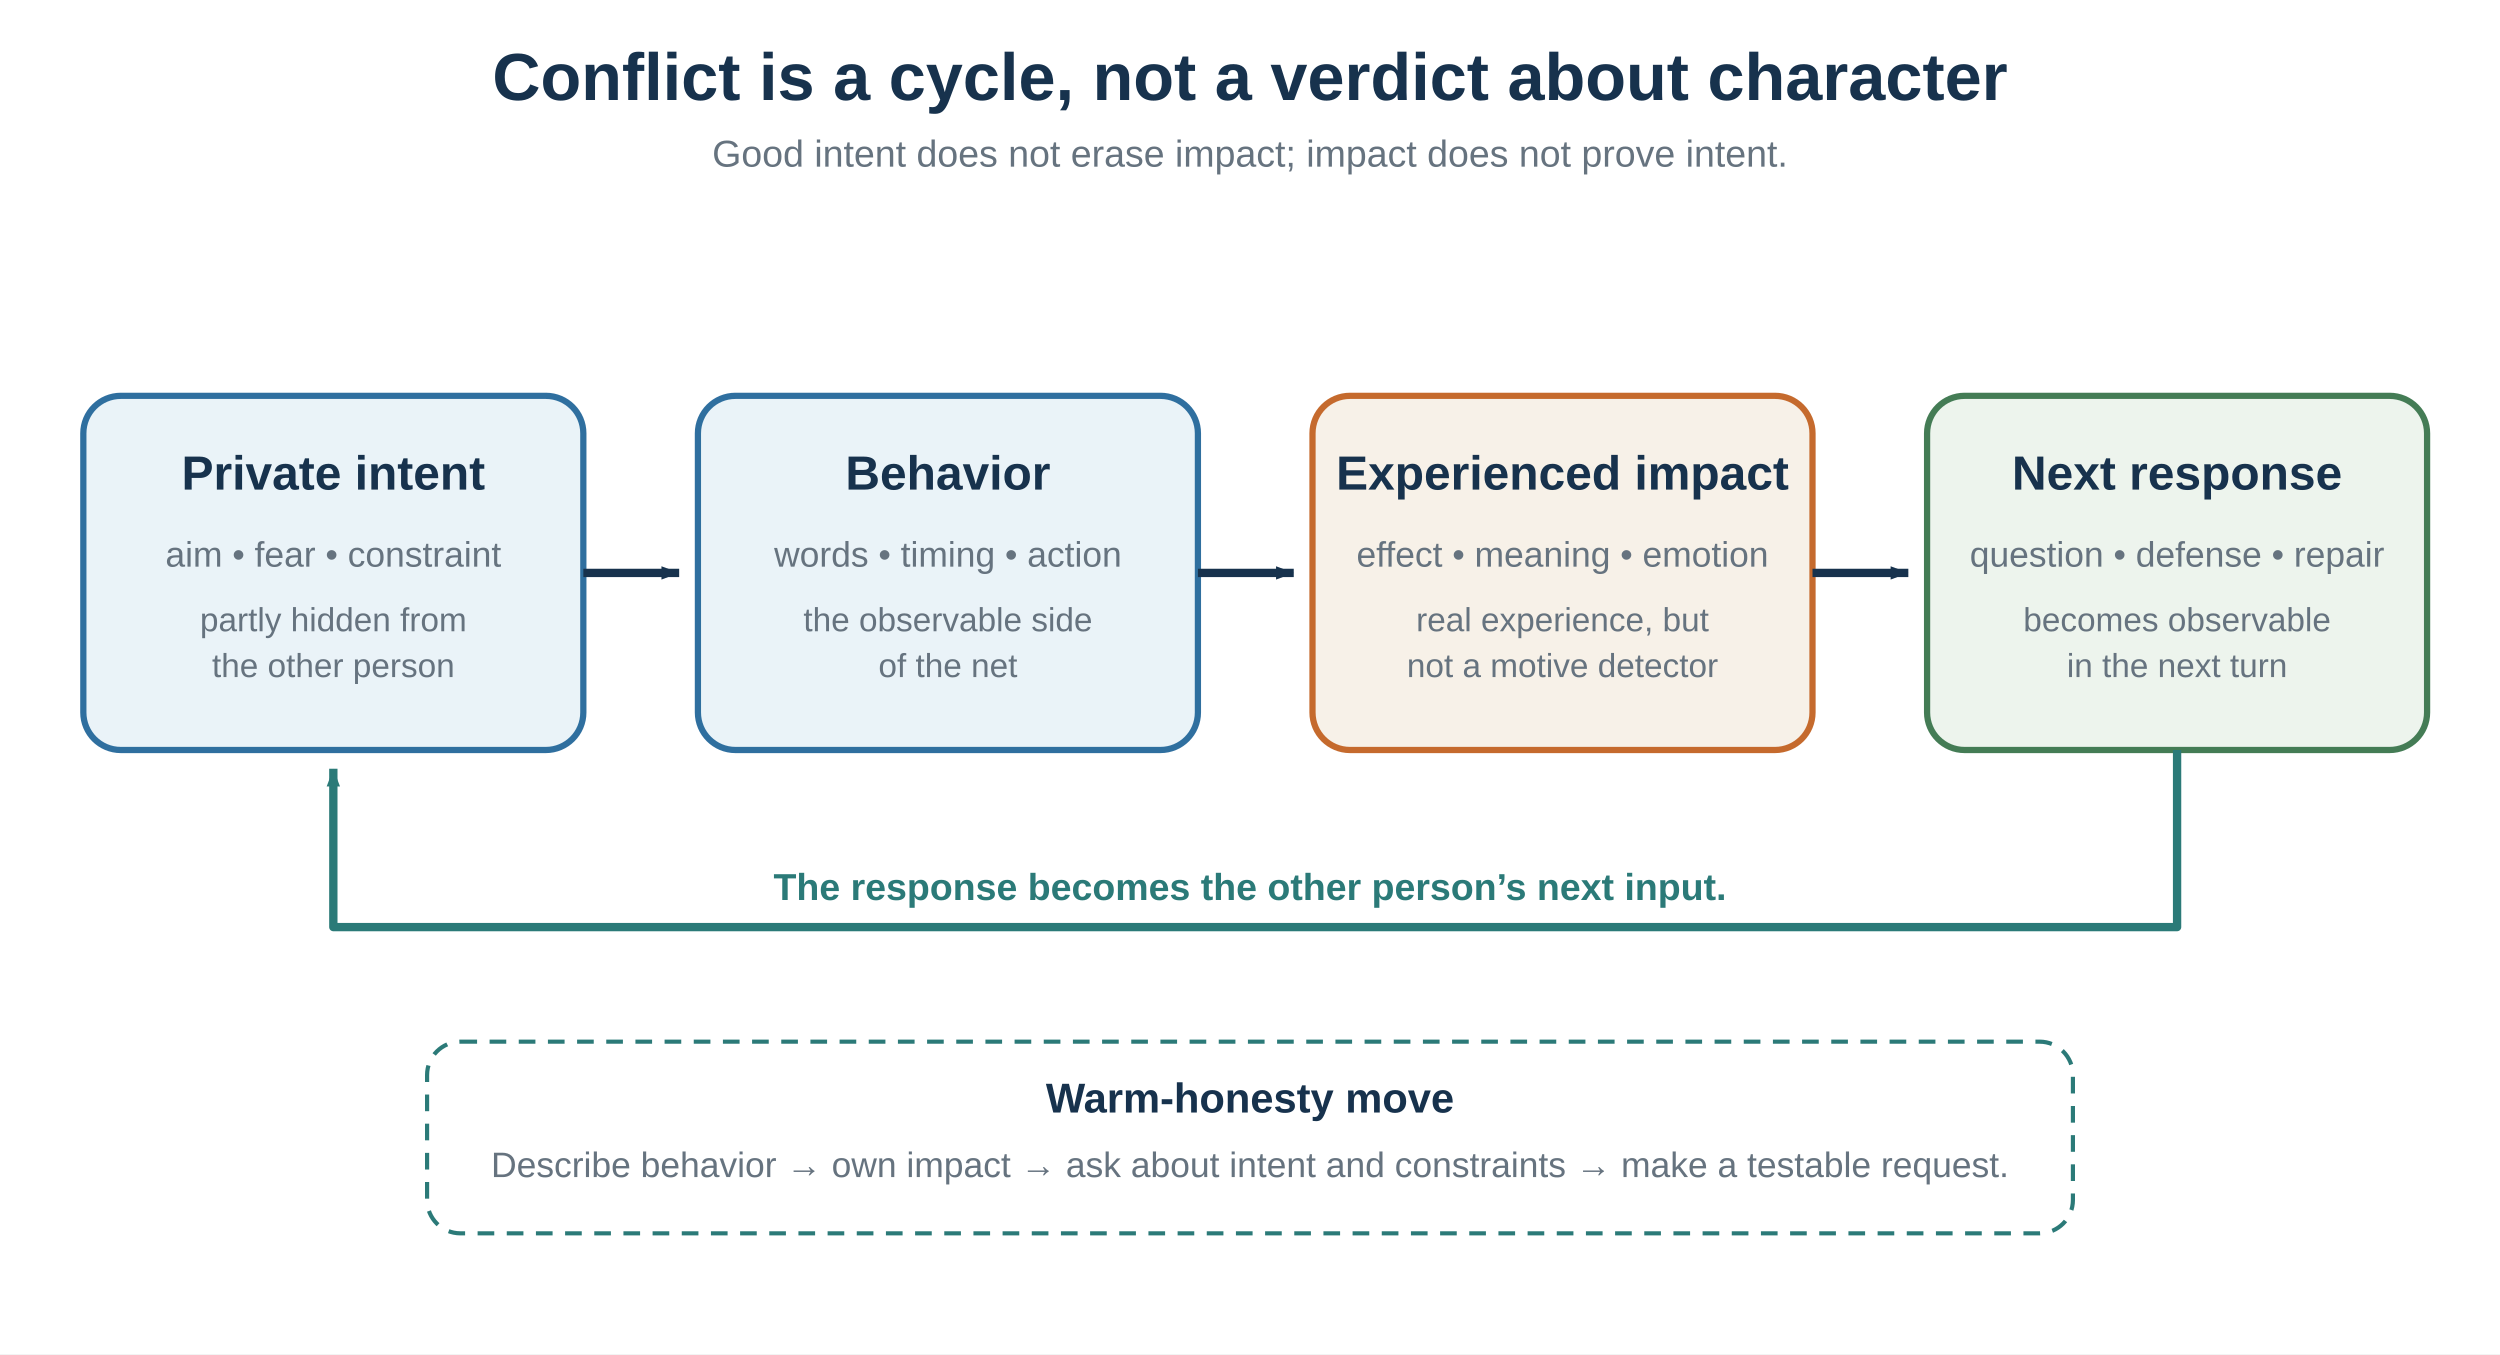
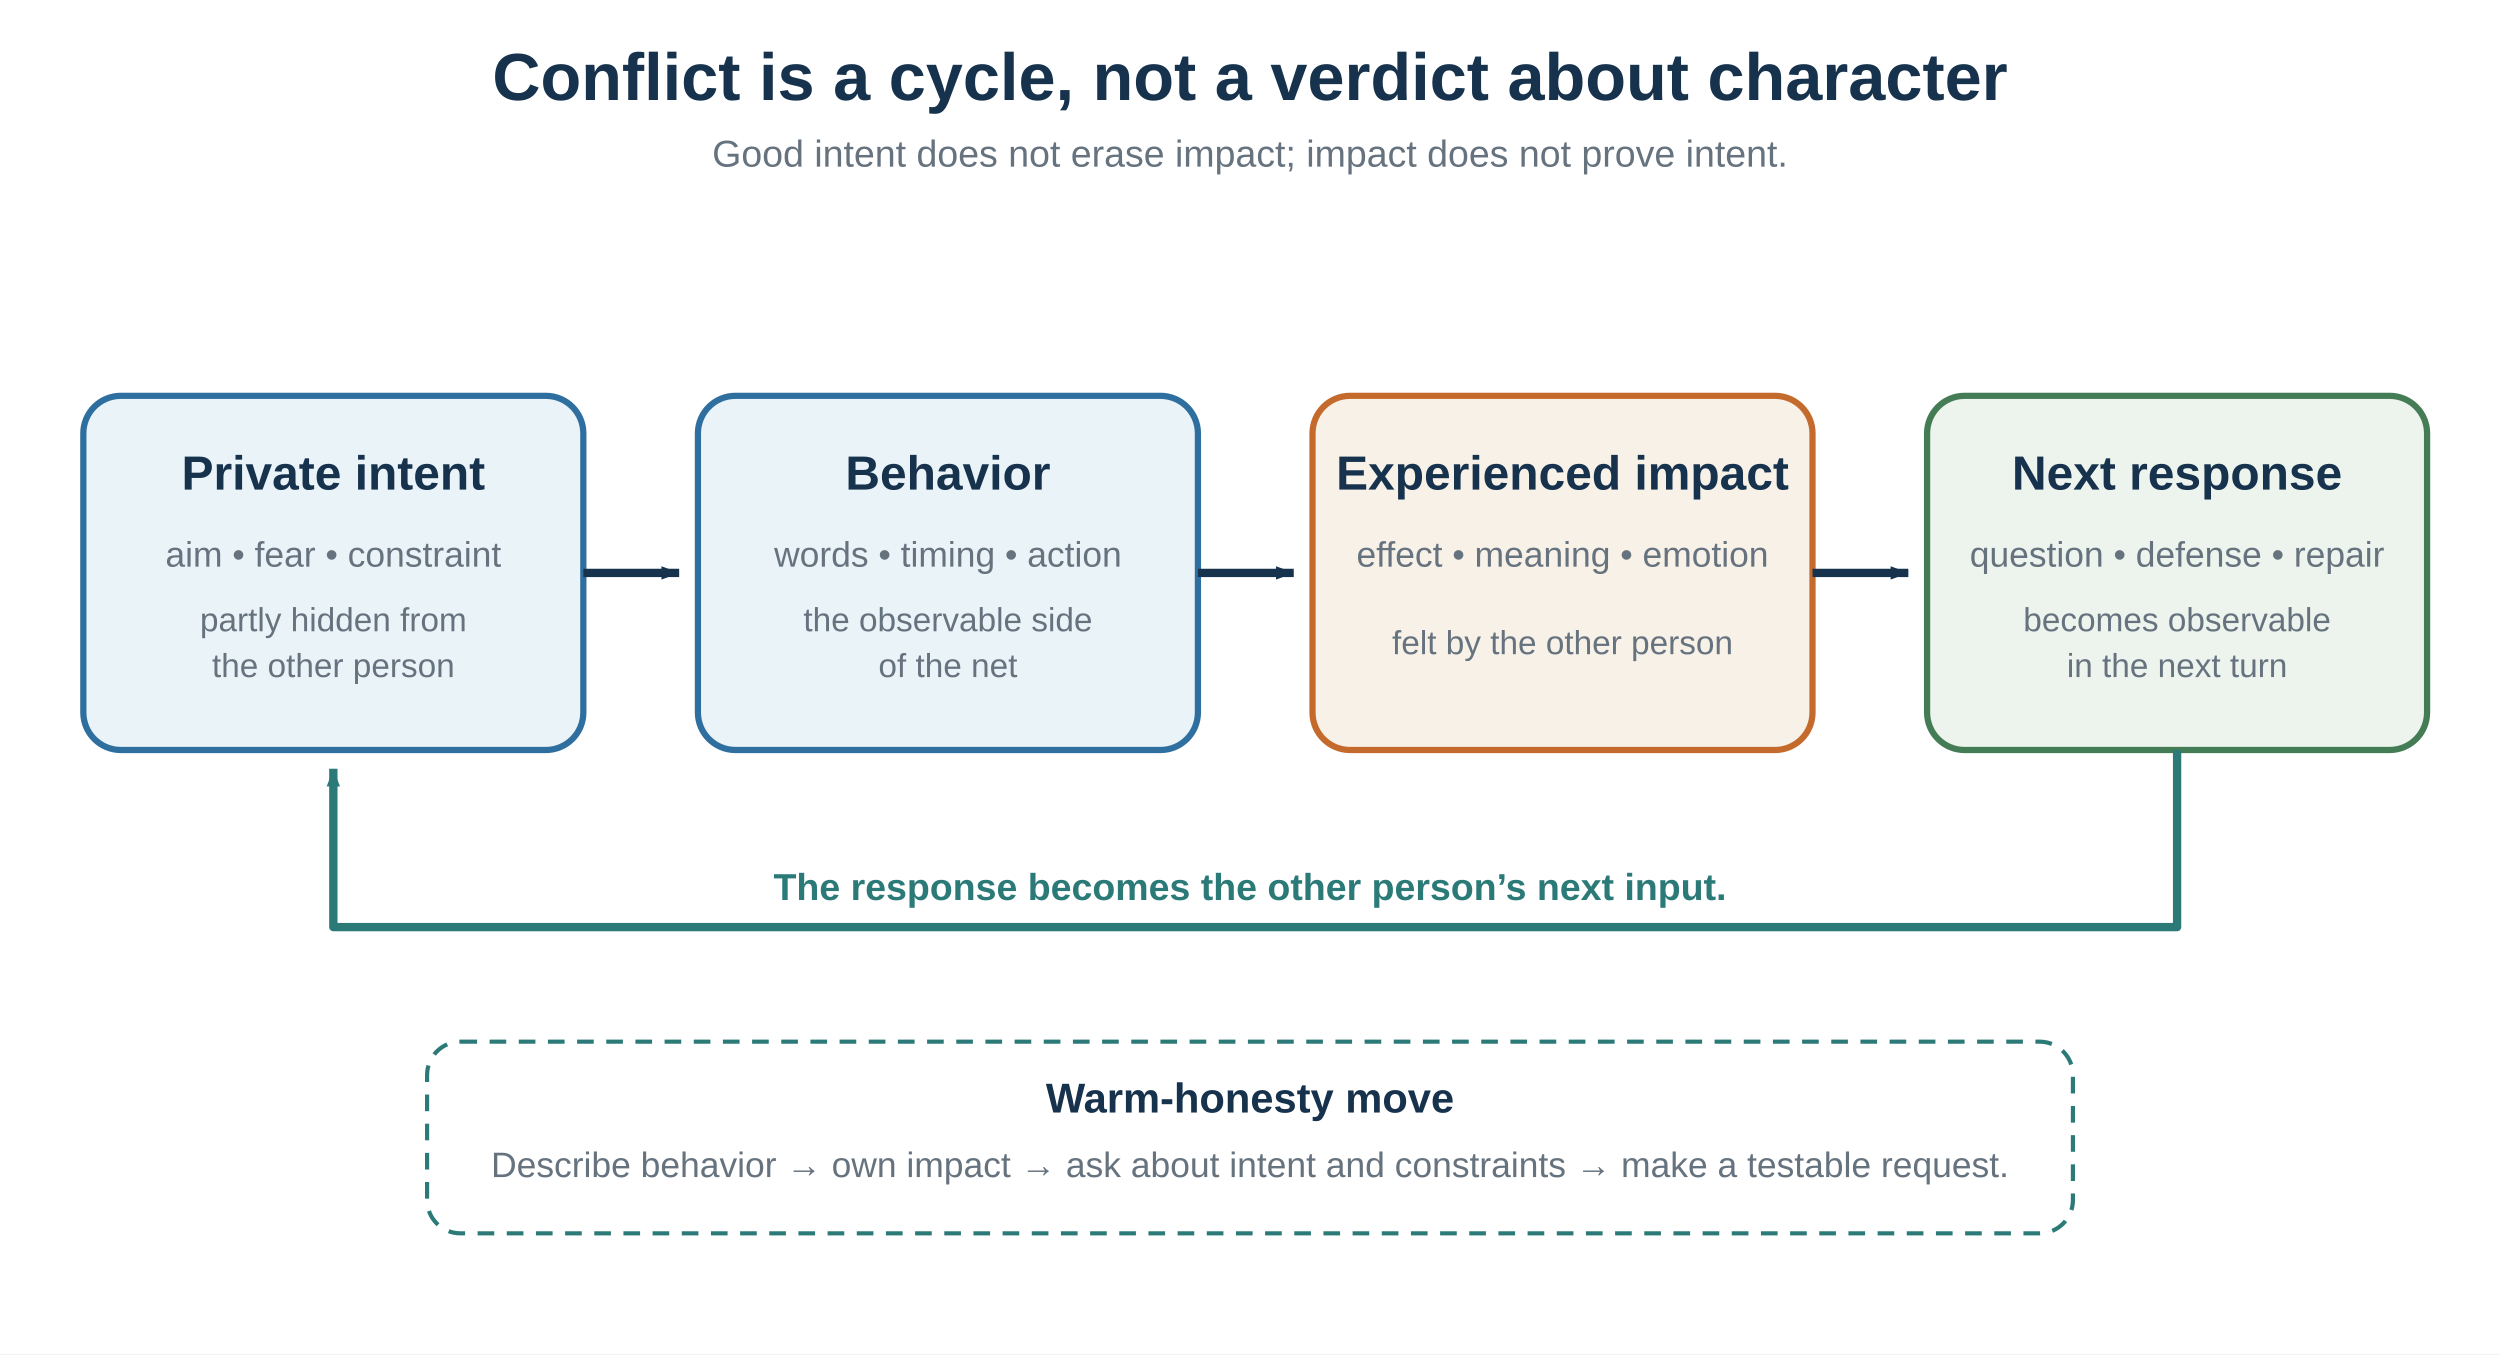
<svg xmlns="http://www.w3.org/2000/svg" width="1200" height="650" viewBox="0 0 1200 650" role="img" aria-labelledby="title desc">
  <defs>
    <marker id="cycle-arrow" viewBox="0 0 10 8" markerWidth="10" markerHeight="8" refX="9" refY="4" orient="auto" markerUnits="userSpaceOnUse">
      <path d="M0.5,0.8 L9,4 L0.5,7.2 Z" fill="#17324d" />
    </marker>
    <marker id="return-arrow" viewBox="0 0 10 8" markerWidth="10" markerHeight="8" refX="9" refY="4" orient="auto" markerUnits="userSpaceOnUse">
      <path d="M0.5,0.8 L9,4 L0.5,7.2 Z" fill="#2b7a78" />
    </marker>
  </defs>
  <rect width="1200" height="650" fill="#ffffff" />
  <text x="600" y="48" text-anchor="middle" font-family="Arial, sans-serif" font-size="32" font-weight="700" fill="#17324d">Conflict is a cycle, not a verdict about character</text>
  <text x="600" y="80" text-anchor="middle" font-family="Arial, sans-serif" font-size="18" fill="#66737f">Good intent does not erase impact; impact does not prove intent.</text>
  <rect x="40" y="190" width="240" height="170" rx="18" fill="#eaf3f8" stroke="#2f6f9f" stroke-width="3" />
  <text x="160" y="235" text-anchor="middle" font-family="Arial, sans-serif" font-size="23" font-weight="700" fill="#17324d">Private intent</text>
  <text x="160" y="272" text-anchor="middle" font-family="Arial, sans-serif" font-size="17" fill="#66737f">aim • fear • constraint</text>
  <text x="160" y="303" text-anchor="middle" font-family="Arial, sans-serif" font-size="16" fill="#66737f">partly hidden from</text>
  <text x="160" y="325" text-anchor="middle" font-family="Arial, sans-serif" font-size="16" fill="#66737f">the other person</text>
  <rect x="335" y="190" width="240" height="170" rx="18" fill="#eaf3f8" stroke="#2f6f9f" stroke-width="3" />
  <text x="455" y="235" text-anchor="middle" font-family="Arial, sans-serif" font-size="23" font-weight="700" fill="#17324d">Behavior</text>
  <text x="455" y="272" text-anchor="middle" font-family="Arial, sans-serif" font-size="17" fill="#66737f">words • timing • action</text>
  <text x="455" y="303" text-anchor="middle" font-family="Arial, sans-serif" font-size="16" fill="#66737f">the observable side</text>
  <text x="455" y="325" text-anchor="middle" font-family="Arial, sans-serif" font-size="16" fill="#66737f">of the net</text>
  <rect x="630" y="190" width="240" height="170" rx="18" fill="#f7f1e8" stroke="#c56a2d" stroke-width="3" />
  <text x="750" y="235" text-anchor="middle" font-family="Arial, sans-serif" font-size="23" font-weight="700" fill="#17324d">Experienced impact</text>
  <text x="750" y="272" text-anchor="middle" font-family="Arial, sans-serif" font-size="17" fill="#66737f">effect • meaning • emotion</text>
-   <text x="750" y="303" text-anchor="middle" font-family="Arial, sans-serif" font-size="16" fill="#66737f">real experience, but</text>
-   <text x="750" y="325" text-anchor="middle" font-family="Arial, sans-serif" font-size="16" fill="#66737f">not a motive detector</text>
+   <text x="750" y="314" text-anchor="middle" font-family="Arial, sans-serif" font-size="16" fill="#66737f">felt by the other person</text>
  <rect x="925" y="190" width="240" height="170" rx="18" fill="#edf4ed" stroke="#447c55" stroke-width="3" />
  <text x="1045" y="235" text-anchor="middle" font-family="Arial, sans-serif" font-size="23" font-weight="700" fill="#17324d">Next response</text>
  <text x="1045" y="272" text-anchor="middle" font-family="Arial, sans-serif" font-size="17" fill="#66737f">question • defense • repair</text>
  <text x="1045" y="303" text-anchor="middle" font-family="Arial, sans-serif" font-size="16" fill="#66737f">becomes observable</text>
  <text x="1045" y="325" text-anchor="middle" font-family="Arial, sans-serif" font-size="16" fill="#66737f">in the next turn</text>
  <line x1="280" y1="275" x2="326" y2="275" stroke="#17324d" stroke-width="4" marker-end="url(#cycle-arrow)" />
  <line x1="575" y1="275" x2="621" y2="275" stroke="#17324d" stroke-width="4" marker-end="url(#cycle-arrow)" />
  <line x1="870" y1="275" x2="916" y2="275" stroke="#17324d" stroke-width="4" marker-end="url(#cycle-arrow)" />
  <path d="M1045 360 V445 H160 V369" fill="none" stroke="#2b7a78" stroke-width="4" stroke-linejoin="round" marker-end="url(#return-arrow)" />
  <text x="600" y="432" text-anchor="middle" font-family="Arial, sans-serif" font-size="18" font-weight="700" fill="#2b7a78">The response becomes the other person’s next input.</text>
  <rect x="205" y="500" width="790" height="92" rx="16" fill="#ffffff" stroke="#2b7a78" stroke-width="2" stroke-dasharray="8 6" />
  <text x="600" y="534" text-anchor="middle" font-family="Arial, sans-serif" font-size="20" font-weight="700" fill="#17324d">Warm-honesty move</text>
  <text x="600" y="565" text-anchor="middle" font-family="Arial, sans-serif" font-size="17" fill="#66737f">Describe behavior → own impact → ask about intent and constraints → make a testable request.</text>
</svg>
